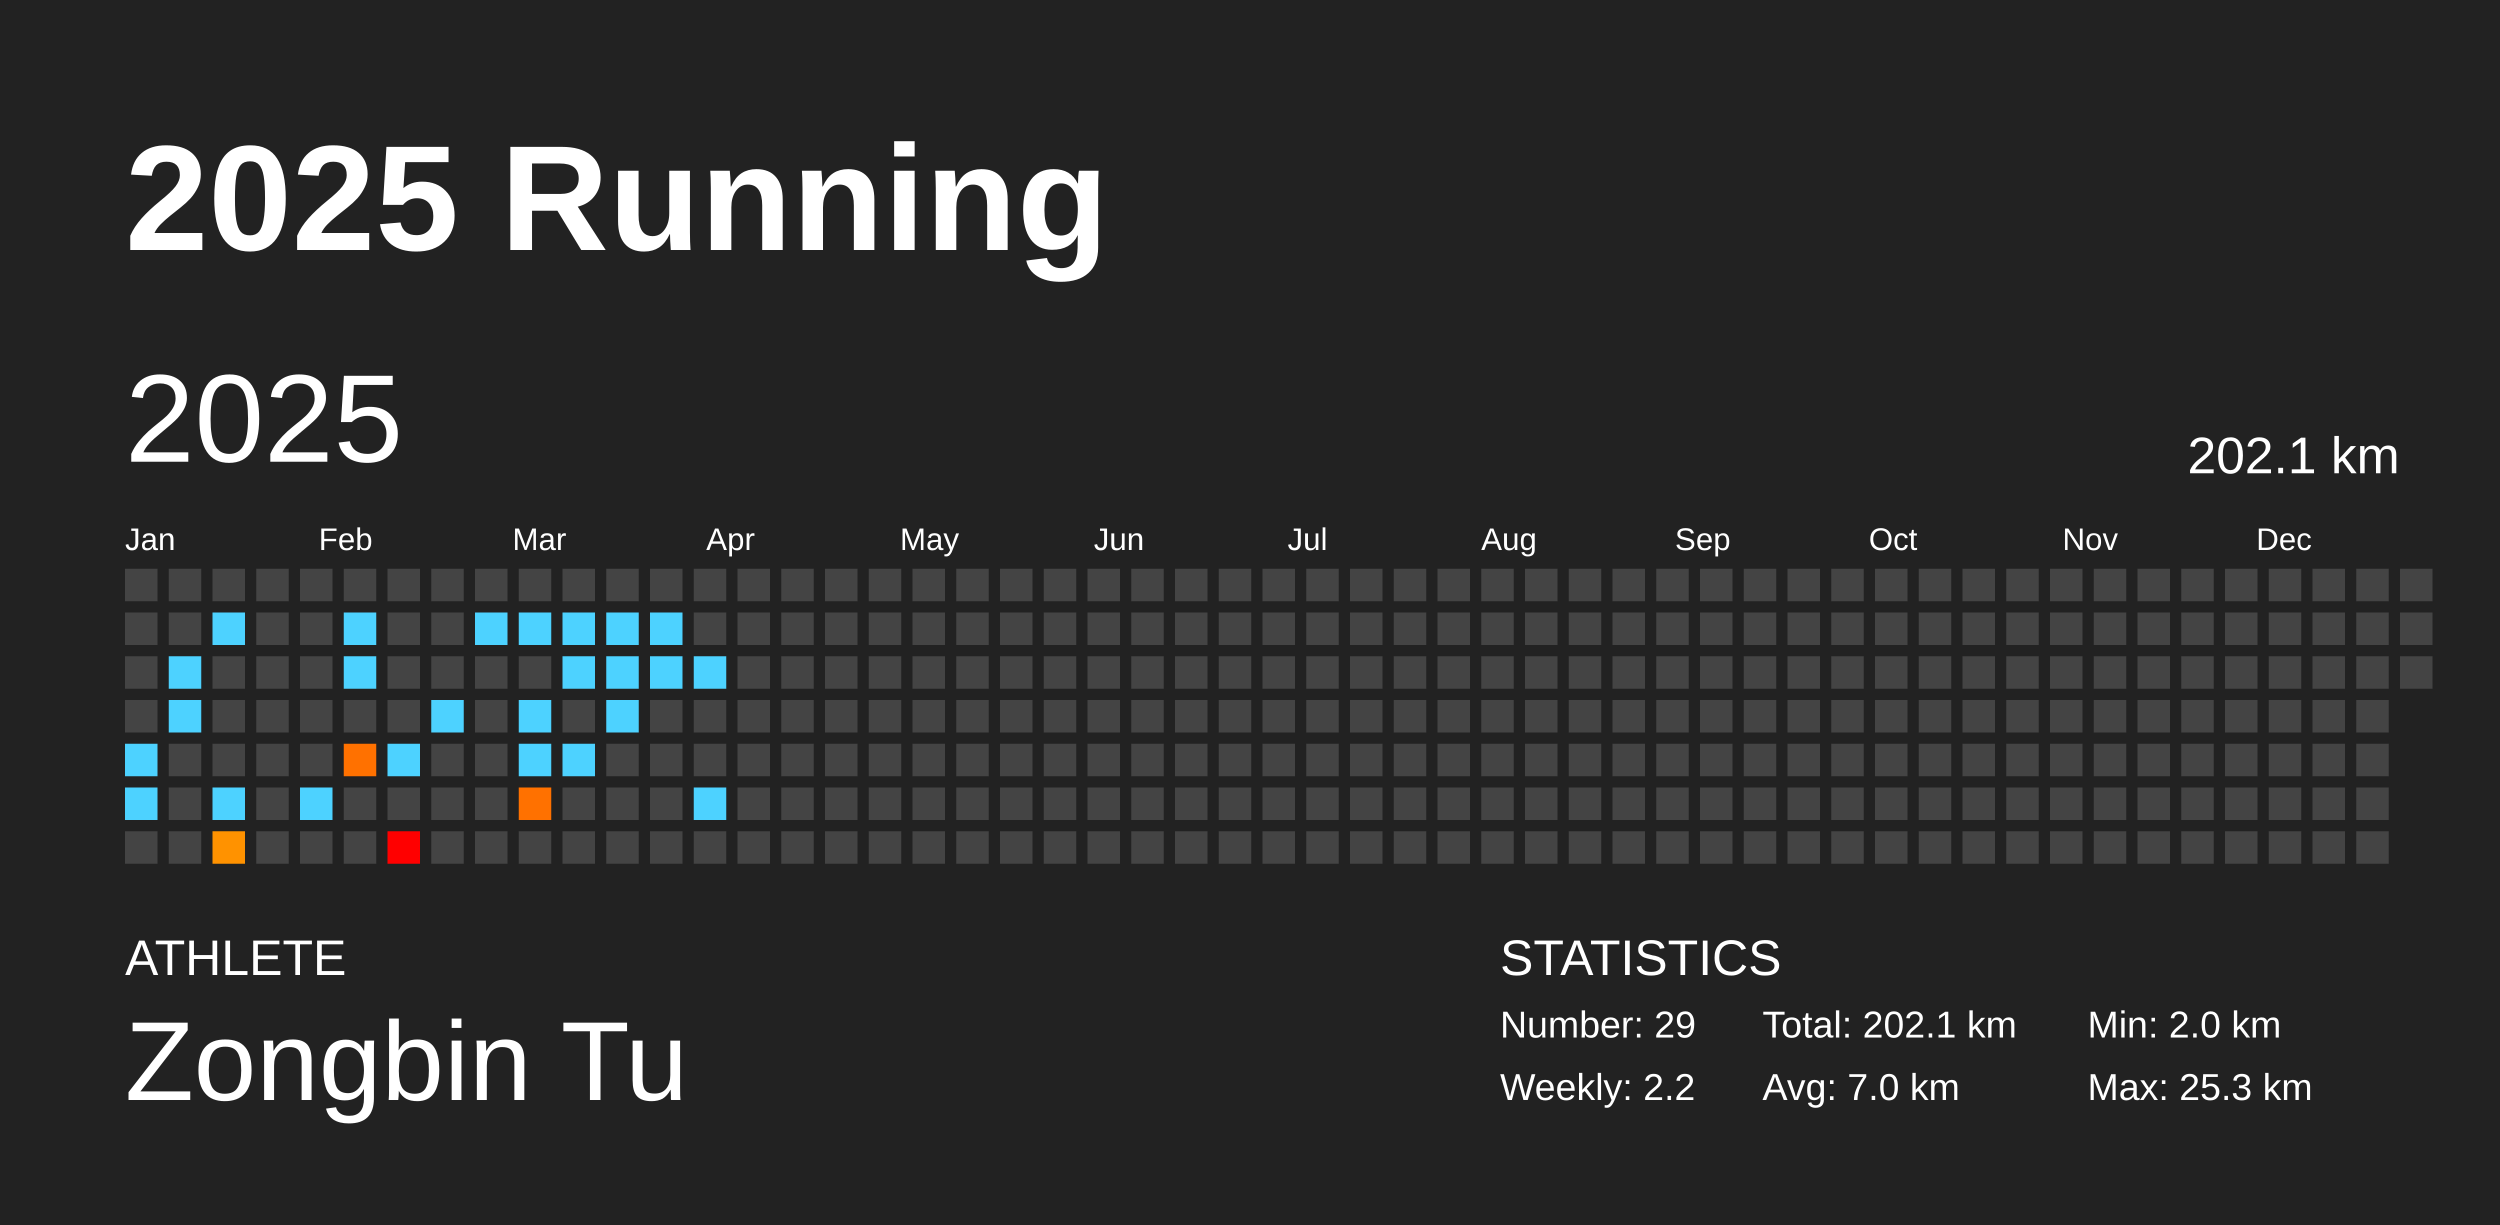
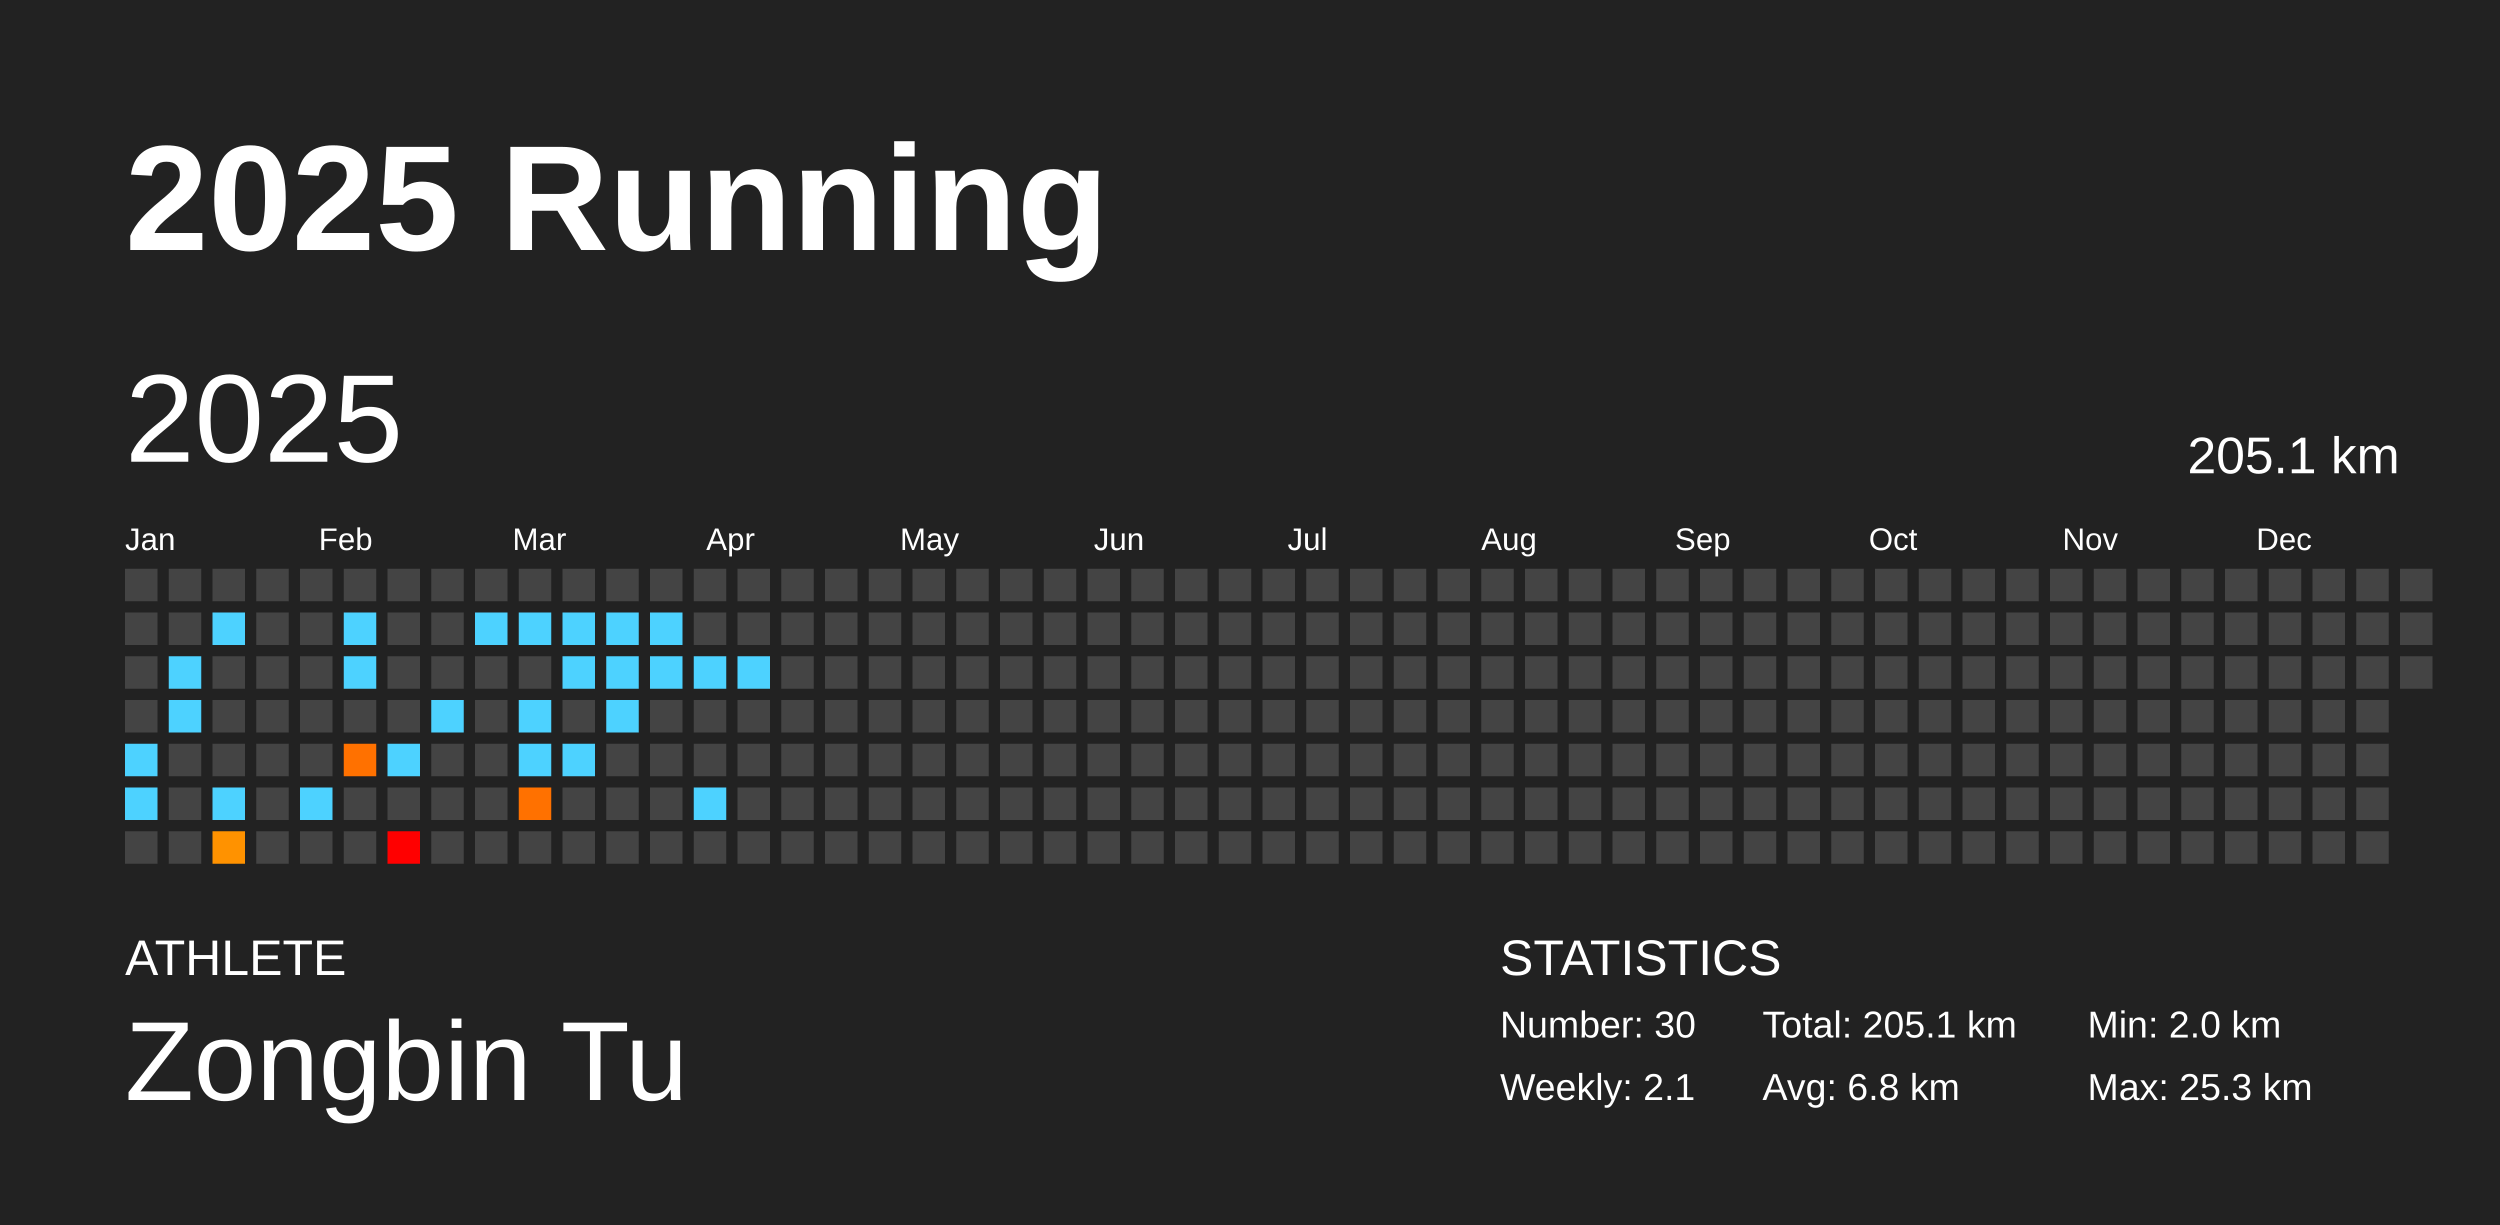
<svg xmlns="http://www.w3.org/2000/svg" baseProfile="full" height="98mm" version="1.1" viewBox="0,0,200,98" width="200mm">
  <defs />
  <rect fill="#222222" height="98" width="200" x="0" y="0" />
  <text fill="#FFFFFF" style="font-size:12px; font-family:Arial; font-weight:bold;" x="10" y="20">2025 Running</text>
  <text fill="#FFFFFF" style="font-size:4px; font-family:Arial" x="10" y="78">ATHLETE</text>
  <text fill="#FFFFFF" style="font-size:9px; font-family:Arial" x="10" y="88">Zongbin Tu</text>
  <text fill="#FFFFFF" style="font-size:4px; font-family:Arial" x="120" y="78">STATISTICS</text>
-   <text fill="#FFFFFF" style="font-size:3px; font-family:Arial" x="120" y="83">Number: 29</text>
-   <text fill="#FFFFFF" style="font-size:3px; font-family:Arial" x="120" y="88">Weekly: 2.2</text>
-   <text fill="#FFFFFF" style="font-size:3px; font-family:Arial" x="141" y="83">Total: 202.1 km</text>
-   <text fill="#FFFFFF" style="font-size:3px; font-family:Arial" x="141" y="88">Avg: 7.0 km</text>
+   <text fill="#FFFFFF" style="font-size:3px; font-family:Arial" x="120" y="83">Number: 30</text>
+   <text fill="#FFFFFF" style="font-size:3px; font-family:Arial" x="120" y="88">Weekly: 2.1</text>
+   <text fill="#FFFFFF" style="font-size:3px; font-family:Arial" x="141" y="83">Total: 205.1 km</text>
+   <text fill="#FFFFFF" style="font-size:3px; font-family:Arial" x="141" y="88">Avg: 6.8 km</text>
  <text fill="#FFFFFF" style="font-size:3px; font-family:Arial" x="167" y="83">Min: 2.0 km</text>
  <text fill="#FFFFFF" style="font-size:3px; font-family:Arial" x="167" y="88">Max: 25.3 km</text>
  <text dominant-baseline="hanging" fill="#FFFFFF" style="font-size:10.0px; font-family:Arial;" x="10" y="30">2025</text>
-   <text dominant-baseline="hanging" fill="#FFFFFF" style="font-size:4.125px; font-family:Arial;" x="175" y="35">202.1 km</text>
+   <text dominant-baseline="hanging" fill="#FFFFFF" style="font-size:4.125px; font-family:Arial;" x="175" y="35">205.1 km</text>
  <text fill="#FFFFFF" style="font-size:2.5px; font-family:Arial" x="10.0" y="44">Jan</text>
  <text fill="#FFFFFF" style="font-size:2.5px; font-family:Arial" x="25.5" y="44">Feb</text>
  <text fill="#FFFFFF" style="font-size:2.5px; font-family:Arial" x="41.0" y="44">Mar</text>
  <text fill="#FFFFFF" style="font-size:2.5px; font-family:Arial" x="56.5" y="44">Apr</text>
  <text fill="#FFFFFF" style="font-size:2.5px; font-family:Arial" x="72.0" y="44">May</text>
  <text fill="#FFFFFF" style="font-size:2.5px; font-family:Arial" x="87.5" y="44">Jun</text>
  <text fill="#FFFFFF" style="font-size:2.5px; font-family:Arial" x="103.0" y="44">Jul</text>
  <text fill="#FFFFFF" style="font-size:2.5px; font-family:Arial" x="118.5" y="44">Aug</text>
  <text fill="#FFFFFF" style="font-size:2.5px; font-family:Arial" x="134.0" y="44">Sep</text>
  <text fill="#FFFFFF" style="font-size:2.5px; font-family:Arial" x="149.5" y="44">Oct</text>
  <text fill="#FFFFFF" style="font-size:2.5px; font-family:Arial" x="165.0" y="44">Nov</text>
  <text fill="#FFFFFF" style="font-size:2.5px; font-family:Arial" x="180.5" y="44">Dec</text>
  <rect fill="#444444" height="2.6" width="2.6" x="10.0" y="45.5" />
  <rect fill="#444444" height="2.6" width="2.6" x="10.0" y="49.0" />
  <rect fill="#444444" height="2.6" width="2.6" x="10.0" y="52.5" />
  <rect fill="#444444" height="2.6" width="2.6" x="10.0" y="56.0" />
  <rect fill="#4dd2ff" height="2.6" width="2.6" x="10.0" y="59.5" />
  <rect fill="#4dd2ff" height="2.6" width="2.6" x="10.0" y="63.0" />
  <rect fill="#444444" height="2.6" width="2.6" x="10.0" y="66.5" />
  <rect fill="#444444" height="2.6" width="2.6" x="13.5" y="45.5" />
  <rect fill="#444444" height="2.6" width="2.6" x="13.5" y="49.0" />
  <rect fill="#4dd2ff" height="2.6" width="2.6" x="13.5" y="52.5" />
  <rect fill="#4dd2ff" height="2.6" width="2.6" x="13.5" y="56.0" />
  <rect fill="#444444" height="2.6" width="2.6" x="13.5" y="59.5" />
  <rect fill="#444444" height="2.6" width="2.6" x="13.5" y="63.0" />
  <rect fill="#444444" height="2.6" width="2.6" x="13.5" y="66.5" />
  <rect fill="#444444" height="2.6" width="2.6" x="17.0" y="45.5" />
  <rect fill="#4dd2ff" height="2.6" width="2.6" x="17.0" y="49.0" />
  <rect fill="#444444" height="2.6" width="2.6" x="17.0" y="52.5" />
  <rect fill="#444444" height="2.6" width="2.6" x="17.0" y="56.0" />
  <rect fill="#444444" height="2.6" width="2.6" x="17.0" y="59.5" />
  <rect fill="#4dd2ff" height="2.6" width="2.6" x="17.0" y="63.0" />
  <rect fill="#ff9200" height="2.6" width="2.6" x="17.0" y="66.5" />
  <rect fill="#444444" height="2.6" width="2.6" x="20.5" y="45.5" />
  <rect fill="#444444" height="2.6" width="2.6" x="20.5" y="49.0" />
  <rect fill="#444444" height="2.6" width="2.6" x="20.5" y="52.5" />
  <rect fill="#444444" height="2.6" width="2.6" x="20.5" y="56.0" />
  <rect fill="#444444" height="2.6" width="2.6" x="20.5" y="59.5" />
  <rect fill="#444444" height="2.6" width="2.6" x="20.5" y="63.0" />
  <rect fill="#444444" height="2.6" width="2.6" x="20.5" y="66.5" />
  <rect fill="#444444" height="2.6" width="2.6" x="24.0" y="45.5" />
  <rect fill="#444444" height="2.6" width="2.6" x="24.0" y="49.0" />
  <rect fill="#444444" height="2.6" width="2.6" x="24.0" y="52.5" />
  <rect fill="#444444" height="2.6" width="2.6" x="24.0" y="56.0" />
  <rect fill="#444444" height="2.6" width="2.6" x="24.0" y="59.5" />
  <rect fill="#4dd2ff" height="2.6" width="2.6" x="24.0" y="63.0" />
  <rect fill="#444444" height="2.6" width="2.6" x="24.0" y="66.5" />
  <rect fill="#444444" height="2.6" width="2.6" x="27.5" y="45.5" />
  <rect fill="#4dd2ff" height="2.6" width="2.6" x="27.5" y="49.0" />
  <rect fill="#4dd2ff" height="2.6" width="2.6" x="27.5" y="52.5" />
  <rect fill="#444444" height="2.6" width="2.6" x="27.5" y="56.0" />
  <rect fill="#ff7100" height="2.6" width="2.6" x="27.5" y="59.5" />
  <rect fill="#444444" height="2.6" width="2.6" x="27.5" y="63.0" />
  <rect fill="#444444" height="2.6" width="2.6" x="27.5" y="66.5" />
  <rect fill="#444444" height="2.6" width="2.6" x="31.0" y="45.5" />
  <rect fill="#444444" height="2.6" width="2.6" x="31.0" y="49.0" />
  <rect fill="#444444" height="2.6" width="2.6" x="31.0" y="52.5" />
  <rect fill="#444444" height="2.6" width="2.6" x="31.0" y="56.0" />
  <rect fill="#4dd2ff" height="2.6" width="2.6" x="31.0" y="59.5" />
  <rect fill="#444444" height="2.6" width="2.6" x="31.0" y="63.0" />
  <rect fill="red" height="2.6" width="2.6" x="31.0" y="66.5" />
  <rect fill="#444444" height="2.6" width="2.6" x="34.5" y="45.5" />
  <rect fill="#444444" height="2.6" width="2.6" x="34.5" y="49.0" />
  <rect fill="#444444" height="2.6" width="2.6" x="34.5" y="52.5" />
  <rect fill="#4dd2ff" height="2.6" width="2.6" x="34.5" y="56.0" />
  <rect fill="#444444" height="2.6" width="2.6" x="34.5" y="59.5" />
  <rect fill="#444444" height="2.6" width="2.6" x="34.5" y="63.0" />
  <rect fill="#444444" height="2.6" width="2.6" x="34.5" y="66.5" />
  <rect fill="#444444" height="2.6" width="2.6" x="38.0" y="45.5" />
  <rect fill="#4dd2ff" height="2.6" width="2.6" x="38.0" y="49.0" />
  <rect fill="#444444" height="2.6" width="2.6" x="38.0" y="52.5" />
  <rect fill="#444444" height="2.6" width="2.6" x="38.0" y="56.0" />
  <rect fill="#444444" height="2.6" width="2.6" x="38.0" y="59.5" />
  <rect fill="#444444" height="2.6" width="2.6" x="38.0" y="63.0" />
  <rect fill="#444444" height="2.6" width="2.6" x="38.0" y="66.5" />
  <rect fill="#444444" height="2.6" width="2.6" x="41.5" y="45.5" />
  <rect fill="#4dd2ff" height="2.6" width="2.6" x="41.5" y="49.0" />
  <rect fill="#444444" height="2.6" width="2.6" x="41.5" y="52.5" />
  <rect fill="#4dd2ff" height="2.6" width="2.6" x="41.5" y="56.0" />
  <rect fill="#4dd2ff" height="2.6" width="2.6" x="41.5" y="59.5" />
  <rect fill="#ff7100" height="2.6" width="2.6" x="41.5" y="63.0" />
  <rect fill="#444444" height="2.6" width="2.6" x="41.5" y="66.5" />
  <rect fill="#444444" height="2.6" width="2.6" x="45.0" y="45.5" />
  <rect fill="#4dd2ff" height="2.6" width="2.6" x="45.0" y="49.0" />
  <rect fill="#4dd2ff" height="2.6" width="2.6" x="45.0" y="52.5" />
  <rect fill="#444444" height="2.6" width="2.6" x="45.0" y="56.0" />
  <rect fill="#4dd2ff" height="2.6" width="2.6" x="45.0" y="59.5" />
  <rect fill="#444444" height="2.6" width="2.6" x="45.0" y="63.0" />
  <rect fill="#444444" height="2.6" width="2.6" x="45.0" y="66.5" />
  <rect fill="#444444" height="2.6" width="2.6" x="48.5" y="45.5" />
  <rect fill="#4dd2ff" height="2.6" width="2.6" x="48.5" y="49.0" />
  <rect fill="#4dd2ff" height="2.6" width="2.6" x="48.5" y="52.5" />
  <rect fill="#4dd2ff" height="2.6" width="2.6" x="48.5" y="56.0" />
  <rect fill="#444444" height="2.6" width="2.6" x="48.5" y="59.5" />
  <rect fill="#444444" height="2.6" width="2.6" x="48.5" y="63.0" />
  <rect fill="#444444" height="2.6" width="2.6" x="48.5" y="66.5" />
  <rect fill="#444444" height="2.6" width="2.6" x="52.0" y="45.5" />
  <rect fill="#4dd2ff" height="2.6" width="2.6" x="52.0" y="49.0" />
  <rect fill="#4dd2ff" height="2.6" width="2.6" x="52.0" y="52.5" />
  <rect fill="#444444" height="2.6" width="2.6" x="52.0" y="56.0" />
  <rect fill="#444444" height="2.6" width="2.6" x="52.0" y="59.5" />
  <rect fill="#444444" height="2.6" width="2.6" x="52.0" y="63.0" />
  <rect fill="#444444" height="2.6" width="2.6" x="52.0" y="66.5" />
  <rect fill="#444444" height="2.6" width="2.6" x="55.5" y="45.5" />
  <rect fill="#444444" height="2.6" width="2.6" x="55.5" y="49.0" />
  <rect fill="#4dd2ff" height="2.6" width="2.6" x="55.5" y="52.5" />
  <rect fill="#444444" height="2.6" width="2.6" x="55.5" y="56.0" />
  <rect fill="#444444" height="2.6" width="2.6" x="55.5" y="59.5" />
  <rect fill="#4dd2ff" height="2.6" width="2.6" x="55.5" y="63.0" />
  <rect fill="#444444" height="2.6" width="2.6" x="55.5" y="66.5" />
  <rect fill="#444444" height="2.6" width="2.6" x="59.0" y="45.5" />
  <rect fill="#444444" height="2.6" width="2.6" x="59.0" y="49.0" />
-   <rect fill="#444444" height="2.6" width="2.6" x="59.0" y="52.5" />
+   <rect fill="#4dd2ff" height="2.6" width="2.6" x="59.0" y="52.5" />
  <rect fill="#444444" height="2.6" width="2.6" x="59.0" y="56.0" />
  <rect fill="#444444" height="2.6" width="2.6" x="59.0" y="59.5" />
  <rect fill="#444444" height="2.6" width="2.6" x="59.0" y="63.0" />
  <rect fill="#444444" height="2.6" width="2.6" x="59.0" y="66.5" />
  <rect fill="#444444" height="2.6" width="2.6" x="62.5" y="45.5" />
  <rect fill="#444444" height="2.6" width="2.6" x="62.5" y="49.0" />
  <rect fill="#444444" height="2.6" width="2.6" x="62.5" y="52.5" />
  <rect fill="#444444" height="2.6" width="2.6" x="62.5" y="56.0" />
  <rect fill="#444444" height="2.6" width="2.6" x="62.5" y="59.5" />
  <rect fill="#444444" height="2.6" width="2.6" x="62.5" y="63.0" />
  <rect fill="#444444" height="2.6" width="2.6" x="62.5" y="66.5" />
  <rect fill="#444444" height="2.6" width="2.6" x="66.0" y="45.5" />
  <rect fill="#444444" height="2.6" width="2.6" x="66.0" y="49.0" />
  <rect fill="#444444" height="2.6" width="2.6" x="66.0" y="52.5" />
  <rect fill="#444444" height="2.6" width="2.6" x="66.0" y="56.0" />
  <rect fill="#444444" height="2.6" width="2.6" x="66.0" y="59.5" />
  <rect fill="#444444" height="2.6" width="2.6" x="66.0" y="63.0" />
  <rect fill="#444444" height="2.6" width="2.6" x="66.0" y="66.5" />
  <rect fill="#444444" height="2.6" width="2.6" x="69.5" y="45.5" />
  <rect fill="#444444" height="2.6" width="2.6" x="69.5" y="49.0" />
  <rect fill="#444444" height="2.6" width="2.6" x="69.5" y="52.5" />
  <rect fill="#444444" height="2.6" width="2.6" x="69.5" y="56.0" />
  <rect fill="#444444" height="2.6" width="2.6" x="69.5" y="59.5" />
  <rect fill="#444444" height="2.6" width="2.6" x="69.5" y="63.0" />
  <rect fill="#444444" height="2.6" width="2.6" x="69.5" y="66.5" />
  <rect fill="#444444" height="2.6" width="2.6" x="73.0" y="45.5" />
  <rect fill="#444444" height="2.6" width="2.6" x="73.0" y="49.0" />
  <rect fill="#444444" height="2.6" width="2.6" x="73.0" y="52.5" />
  <rect fill="#444444" height="2.6" width="2.6" x="73.0" y="56.0" />
  <rect fill="#444444" height="2.6" width="2.6" x="73.0" y="59.5" />
  <rect fill="#444444" height="2.6" width="2.6" x="73.0" y="63.0" />
  <rect fill="#444444" height="2.6" width="2.6" x="73.0" y="66.5" />
  <rect fill="#444444" height="2.6" width="2.6" x="76.5" y="45.5" />
  <rect fill="#444444" height="2.6" width="2.6" x="76.5" y="49.0" />
  <rect fill="#444444" height="2.6" width="2.6" x="76.5" y="52.5" />
  <rect fill="#444444" height="2.6" width="2.6" x="76.5" y="56.0" />
  <rect fill="#444444" height="2.6" width="2.6" x="76.5" y="59.5" />
  <rect fill="#444444" height="2.6" width="2.6" x="76.5" y="63.0" />
  <rect fill="#444444" height="2.6" width="2.6" x="76.5" y="66.5" />
  <rect fill="#444444" height="2.6" width="2.6" x="80.0" y="45.5" />
  <rect fill="#444444" height="2.6" width="2.6" x="80.0" y="49.0" />
  <rect fill="#444444" height="2.6" width="2.6" x="80.0" y="52.5" />
  <rect fill="#444444" height="2.6" width="2.6" x="80.0" y="56.0" />
  <rect fill="#444444" height="2.6" width="2.6" x="80.0" y="59.5" />
  <rect fill="#444444" height="2.6" width="2.6" x="80.0" y="63.0" />
  <rect fill="#444444" height="2.6" width="2.6" x="80.0" y="66.5" />
  <rect fill="#444444" height="2.6" width="2.6" x="83.5" y="45.5" />
  <rect fill="#444444" height="2.6" width="2.6" x="83.5" y="49.0" />
  <rect fill="#444444" height="2.6" width="2.6" x="83.5" y="52.5" />
  <rect fill="#444444" height="2.6" width="2.6" x="83.5" y="56.0" />
  <rect fill="#444444" height="2.6" width="2.6" x="83.5" y="59.5" />
  <rect fill="#444444" height="2.6" width="2.6" x="83.5" y="63.0" />
  <rect fill="#444444" height="2.6" width="2.6" x="83.5" y="66.5" />
  <rect fill="#444444" height="2.6" width="2.6" x="87.0" y="45.5" />
  <rect fill="#444444" height="2.6" width="2.6" x="87.0" y="49.0" />
  <rect fill="#444444" height="2.6" width="2.6" x="87.0" y="52.5" />
  <rect fill="#444444" height="2.6" width="2.6" x="87.0" y="56.0" />
  <rect fill="#444444" height="2.6" width="2.6" x="87.0" y="59.5" />
  <rect fill="#444444" height="2.6" width="2.6" x="87.0" y="63.0" />
  <rect fill="#444444" height="2.6" width="2.6" x="87.0" y="66.5" />
  <rect fill="#444444" height="2.6" width="2.6" x="90.5" y="45.5" />
  <rect fill="#444444" height="2.6" width="2.6" x="90.5" y="49.0" />
  <rect fill="#444444" height="2.6" width="2.6" x="90.5" y="52.5" />
  <rect fill="#444444" height="2.6" width="2.6" x="90.5" y="56.0" />
  <rect fill="#444444" height="2.6" width="2.6" x="90.5" y="59.5" />
  <rect fill="#444444" height="2.6" width="2.6" x="90.5" y="63.0" />
  <rect fill="#444444" height="2.6" width="2.6" x="90.5" y="66.5" />
  <rect fill="#444444" height="2.6" width="2.6" x="94.0" y="45.5" />
  <rect fill="#444444" height="2.6" width="2.6" x="94.0" y="49.0" />
  <rect fill="#444444" height="2.6" width="2.6" x="94.0" y="52.5" />
  <rect fill="#444444" height="2.6" width="2.6" x="94.0" y="56.0" />
  <rect fill="#444444" height="2.6" width="2.6" x="94.0" y="59.5" />
  <rect fill="#444444" height="2.6" width="2.6" x="94.0" y="63.0" />
  <rect fill="#444444" height="2.6" width="2.6" x="94.0" y="66.5" />
  <rect fill="#444444" height="2.6" width="2.6" x="97.5" y="45.5" />
  <rect fill="#444444" height="2.6" width="2.6" x="97.5" y="49.0" />
  <rect fill="#444444" height="2.6" width="2.6" x="97.5" y="52.5" />
  <rect fill="#444444" height="2.6" width="2.6" x="97.5" y="56.0" />
  <rect fill="#444444" height="2.6" width="2.6" x="97.5" y="59.5" />
  <rect fill="#444444" height="2.6" width="2.6" x="97.5" y="63.0" />
  <rect fill="#444444" height="2.6" width="2.6" x="97.5" y="66.5" />
  <rect fill="#444444" height="2.6" width="2.6" x="101.0" y="45.5" />
  <rect fill="#444444" height="2.6" width="2.6" x="101.0" y="49.0" />
  <rect fill="#444444" height="2.6" width="2.6" x="101.0" y="52.5" />
  <rect fill="#444444" height="2.6" width="2.6" x="101.0" y="56.0" />
  <rect fill="#444444" height="2.6" width="2.6" x="101.0" y="59.5" />
  <rect fill="#444444" height="2.6" width="2.6" x="101.0" y="63.0" />
  <rect fill="#444444" height="2.6" width="2.6" x="101.0" y="66.5" />
  <rect fill="#444444" height="2.6" width="2.6" x="104.5" y="45.5" />
  <rect fill="#444444" height="2.6" width="2.6" x="104.5" y="49.0" />
  <rect fill="#444444" height="2.6" width="2.6" x="104.5" y="52.5" />
  <rect fill="#444444" height="2.6" width="2.6" x="104.5" y="56.0" />
  <rect fill="#444444" height="2.6" width="2.6" x="104.5" y="59.5" />
  <rect fill="#444444" height="2.6" width="2.6" x="104.5" y="63.0" />
  <rect fill="#444444" height="2.6" width="2.6" x="104.5" y="66.5" />
  <rect fill="#444444" height="2.6" width="2.6" x="108.0" y="45.5" />
  <rect fill="#444444" height="2.6" width="2.6" x="108.0" y="49.0" />
  <rect fill="#444444" height="2.6" width="2.6" x="108.0" y="52.5" />
  <rect fill="#444444" height="2.6" width="2.6" x="108.0" y="56.0" />
  <rect fill="#444444" height="2.6" width="2.6" x="108.0" y="59.5" />
  <rect fill="#444444" height="2.6" width="2.6" x="108.0" y="63.0" />
  <rect fill="#444444" height="2.6" width="2.6" x="108.0" y="66.5" />
  <rect fill="#444444" height="2.6" width="2.6" x="111.5" y="45.5" />
  <rect fill="#444444" height="2.6" width="2.6" x="111.5" y="49.0" />
  <rect fill="#444444" height="2.6" width="2.6" x="111.5" y="52.5" />
  <rect fill="#444444" height="2.6" width="2.6" x="111.5" y="56.0" />
  <rect fill="#444444" height="2.6" width="2.6" x="111.5" y="59.5" />
  <rect fill="#444444" height="2.6" width="2.6" x="111.5" y="63.0" />
  <rect fill="#444444" height="2.6" width="2.6" x="111.5" y="66.5" />
  <rect fill="#444444" height="2.6" width="2.6" x="115.0" y="45.5" />
  <rect fill="#444444" height="2.6" width="2.6" x="115.0" y="49.0" />
  <rect fill="#444444" height="2.6" width="2.6" x="115.0" y="52.5" />
  <rect fill="#444444" height="2.6" width="2.6" x="115.0" y="56.0" />
  <rect fill="#444444" height="2.6" width="2.6" x="115.0" y="59.5" />
  <rect fill="#444444" height="2.6" width="2.6" x="115.0" y="63.0" />
  <rect fill="#444444" height="2.6" width="2.6" x="115.0" y="66.5" />
  <rect fill="#444444" height="2.6" width="2.6" x="118.5" y="45.5" />
  <rect fill="#444444" height="2.6" width="2.6" x="118.5" y="49.0" />
  <rect fill="#444444" height="2.6" width="2.6" x="118.5" y="52.5" />
  <rect fill="#444444" height="2.6" width="2.6" x="118.5" y="56.0" />
  <rect fill="#444444" height="2.6" width="2.6" x="118.5" y="59.5" />
  <rect fill="#444444" height="2.6" width="2.6" x="118.5" y="63.0" />
  <rect fill="#444444" height="2.6" width="2.6" x="118.5" y="66.5" />
  <rect fill="#444444" height="2.6" width="2.6" x="122.0" y="45.5" />
  <rect fill="#444444" height="2.6" width="2.6" x="122.0" y="49.0" />
  <rect fill="#444444" height="2.6" width="2.6" x="122.0" y="52.5" />
  <rect fill="#444444" height="2.6" width="2.6" x="122.0" y="56.0" />
  <rect fill="#444444" height="2.6" width="2.6" x="122.0" y="59.5" />
  <rect fill="#444444" height="2.6" width="2.6" x="122.0" y="63.0" />
  <rect fill="#444444" height="2.6" width="2.6" x="122.0" y="66.5" />
  <rect fill="#444444" height="2.6" width="2.6" x="125.5" y="45.5" />
  <rect fill="#444444" height="2.6" width="2.6" x="125.5" y="49.0" />
  <rect fill="#444444" height="2.6" width="2.6" x="125.5" y="52.5" />
  <rect fill="#444444" height="2.6" width="2.6" x="125.5" y="56.0" />
  <rect fill="#444444" height="2.6" width="2.6" x="125.5" y="59.5" />
  <rect fill="#444444" height="2.6" width="2.6" x="125.5" y="63.0" />
  <rect fill="#444444" height="2.6" width="2.6" x="125.5" y="66.5" />
  <rect fill="#444444" height="2.6" width="2.6" x="129.0" y="45.5" />
  <rect fill="#444444" height="2.6" width="2.6" x="129.0" y="49.0" />
  <rect fill="#444444" height="2.6" width="2.6" x="129.0" y="52.5" />
  <rect fill="#444444" height="2.6" width="2.6" x="129.0" y="56.0" />
  <rect fill="#444444" height="2.6" width="2.6" x="129.0" y="59.5" />
  <rect fill="#444444" height="2.6" width="2.6" x="129.0" y="63.0" />
  <rect fill="#444444" height="2.6" width="2.6" x="129.0" y="66.5" />
  <rect fill="#444444" height="2.6" width="2.6" x="132.5" y="45.5" />
  <rect fill="#444444" height="2.6" width="2.6" x="132.5" y="49.0" />
  <rect fill="#444444" height="2.6" width="2.6" x="132.5" y="52.5" />
  <rect fill="#444444" height="2.6" width="2.6" x="132.5" y="56.0" />
  <rect fill="#444444" height="2.6" width="2.6" x="132.5" y="59.5" />
  <rect fill="#444444" height="2.6" width="2.6" x="132.5" y="63.0" />
  <rect fill="#444444" height="2.6" width="2.6" x="132.5" y="66.5" />
  <rect fill="#444444" height="2.6" width="2.6" x="136.0" y="45.5" />
  <rect fill="#444444" height="2.6" width="2.6" x="136.0" y="49.0" />
  <rect fill="#444444" height="2.6" width="2.6" x="136.0" y="52.5" />
  <rect fill="#444444" height="2.6" width="2.6" x="136.0" y="56.0" />
  <rect fill="#444444" height="2.6" width="2.6" x="136.0" y="59.5" />
  <rect fill="#444444" height="2.6" width="2.6" x="136.0" y="63.0" />
  <rect fill="#444444" height="2.6" width="2.6" x="136.0" y="66.5" />
  <rect fill="#444444" height="2.6" width="2.6" x="139.5" y="45.5" />
  <rect fill="#444444" height="2.6" width="2.6" x="139.5" y="49.0" />
  <rect fill="#444444" height="2.6" width="2.6" x="139.5" y="52.5" />
  <rect fill="#444444" height="2.6" width="2.6" x="139.5" y="56.0" />
  <rect fill="#444444" height="2.6" width="2.6" x="139.5" y="59.5" />
  <rect fill="#444444" height="2.6" width="2.6" x="139.5" y="63.0" />
  <rect fill="#444444" height="2.6" width="2.6" x="139.5" y="66.5" />
  <rect fill="#444444" height="2.6" width="2.6" x="143.0" y="45.5" />
  <rect fill="#444444" height="2.6" width="2.6" x="143.0" y="49.0" />
  <rect fill="#444444" height="2.6" width="2.6" x="143.0" y="52.5" />
  <rect fill="#444444" height="2.6" width="2.6" x="143.0" y="56.0" />
  <rect fill="#444444" height="2.6" width="2.6" x="143.0" y="59.5" />
  <rect fill="#444444" height="2.6" width="2.6" x="143.0" y="63.0" />
  <rect fill="#444444" height="2.6" width="2.6" x="143.0" y="66.5" />
  <rect fill="#444444" height="2.6" width="2.6" x="146.5" y="45.5" />
  <rect fill="#444444" height="2.6" width="2.6" x="146.5" y="49.0" />
  <rect fill="#444444" height="2.6" width="2.6" x="146.5" y="52.5" />
  <rect fill="#444444" height="2.6" width="2.6" x="146.5" y="56.0" />
  <rect fill="#444444" height="2.6" width="2.6" x="146.5" y="59.5" />
  <rect fill="#444444" height="2.6" width="2.6" x="146.5" y="63.0" />
  <rect fill="#444444" height="2.6" width="2.6" x="146.5" y="66.5" />
  <rect fill="#444444" height="2.6" width="2.6" x="150.0" y="45.5" />
  <rect fill="#444444" height="2.6" width="2.6" x="150.0" y="49.0" />
  <rect fill="#444444" height="2.6" width="2.6" x="150.0" y="52.5" />
  <rect fill="#444444" height="2.6" width="2.6" x="150.0" y="56.0" />
  <rect fill="#444444" height="2.6" width="2.6" x="150.0" y="59.5" />
  <rect fill="#444444" height="2.6" width="2.6" x="150.0" y="63.0" />
  <rect fill="#444444" height="2.6" width="2.6" x="150.0" y="66.5" />
  <rect fill="#444444" height="2.6" width="2.6" x="153.5" y="45.5" />
  <rect fill="#444444" height="2.6" width="2.6" x="153.5" y="49.0" />
  <rect fill="#444444" height="2.6" width="2.6" x="153.5" y="52.5" />
  <rect fill="#444444" height="2.6" width="2.6" x="153.5" y="56.0" />
  <rect fill="#444444" height="2.6" width="2.6" x="153.5" y="59.5" />
  <rect fill="#444444" height="2.6" width="2.6" x="153.5" y="63.0" />
  <rect fill="#444444" height="2.6" width="2.6" x="153.5" y="66.5" />
  <rect fill="#444444" height="2.6" width="2.6" x="157.0" y="45.5" />
  <rect fill="#444444" height="2.6" width="2.6" x="157.0" y="49.0" />
  <rect fill="#444444" height="2.6" width="2.6" x="157.0" y="52.5" />
  <rect fill="#444444" height="2.6" width="2.6" x="157.0" y="56.0" />
  <rect fill="#444444" height="2.6" width="2.6" x="157.0" y="59.5" />
  <rect fill="#444444" height="2.6" width="2.6" x="157.0" y="63.0" />
  <rect fill="#444444" height="2.6" width="2.6" x="157.0" y="66.5" />
  <rect fill="#444444" height="2.6" width="2.6" x="160.5" y="45.5" />
  <rect fill="#444444" height="2.6" width="2.6" x="160.5" y="49.0" />
  <rect fill="#444444" height="2.6" width="2.6" x="160.5" y="52.5" />
  <rect fill="#444444" height="2.6" width="2.6" x="160.5" y="56.0" />
  <rect fill="#444444" height="2.6" width="2.6" x="160.5" y="59.5" />
  <rect fill="#444444" height="2.6" width="2.6" x="160.5" y="63.0" />
  <rect fill="#444444" height="2.6" width="2.6" x="160.5" y="66.5" />
  <rect fill="#444444" height="2.6" width="2.6" x="164.0" y="45.5" />
  <rect fill="#444444" height="2.6" width="2.6" x="164.0" y="49.0" />
  <rect fill="#444444" height="2.6" width="2.6" x="164.0" y="52.5" />
  <rect fill="#444444" height="2.6" width="2.6" x="164.0" y="56.0" />
  <rect fill="#444444" height="2.6" width="2.6" x="164.0" y="59.5" />
  <rect fill="#444444" height="2.6" width="2.6" x="164.0" y="63.0" />
  <rect fill="#444444" height="2.6" width="2.6" x="164.0" y="66.5" />
  <rect fill="#444444" height="2.6" width="2.6" x="167.5" y="45.5" />
  <rect fill="#444444" height="2.6" width="2.6" x="167.5" y="49.0" />
  <rect fill="#444444" height="2.6" width="2.6" x="167.5" y="52.5" />
  <rect fill="#444444" height="2.6" width="2.6" x="167.5" y="56.0" />
  <rect fill="#444444" height="2.6" width="2.6" x="167.5" y="59.5" />
  <rect fill="#444444" height="2.6" width="2.6" x="167.5" y="63.0" />
  <rect fill="#444444" height="2.6" width="2.6" x="167.5" y="66.5" />
  <rect fill="#444444" height="2.6" width="2.6" x="171.0" y="45.5" />
  <rect fill="#444444" height="2.6" width="2.6" x="171.0" y="49.0" />
  <rect fill="#444444" height="2.6" width="2.6" x="171.0" y="52.5" />
  <rect fill="#444444" height="2.6" width="2.6" x="171.0" y="56.0" />
  <rect fill="#444444" height="2.6" width="2.6" x="171.0" y="59.5" />
  <rect fill="#444444" height="2.6" width="2.6" x="171.0" y="63.0" />
  <rect fill="#444444" height="2.6" width="2.6" x="171.0" y="66.5" />
  <rect fill="#444444" height="2.6" width="2.6" x="174.5" y="45.5" />
  <rect fill="#444444" height="2.6" width="2.6" x="174.5" y="49.0" />
  <rect fill="#444444" height="2.6" width="2.6" x="174.5" y="52.5" />
  <rect fill="#444444" height="2.6" width="2.6" x="174.5" y="56.0" />
  <rect fill="#444444" height="2.6" width="2.6" x="174.5" y="59.5" />
  <rect fill="#444444" height="2.6" width="2.6" x="174.5" y="63.0" />
  <rect fill="#444444" height="2.6" width="2.6" x="174.5" y="66.5" />
  <rect fill="#444444" height="2.6" width="2.6" x="178.0" y="45.5" />
  <rect fill="#444444" height="2.6" width="2.6" x="178.0" y="49.0" />
  <rect fill="#444444" height="2.6" width="2.6" x="178.0" y="52.5" />
  <rect fill="#444444" height="2.6" width="2.6" x="178.0" y="56.0" />
  <rect fill="#444444" height="2.6" width="2.6" x="178.0" y="59.5" />
  <rect fill="#444444" height="2.6" width="2.6" x="178.0" y="63.0" />
  <rect fill="#444444" height="2.6" width="2.6" x="178.0" y="66.5" />
  <rect fill="#444444" height="2.6" width="2.6" x="181.5" y="45.5" />
  <rect fill="#444444" height="2.6" width="2.6" x="181.5" y="49.0" />
  <rect fill="#444444" height="2.6" width="2.6" x="181.5" y="52.5" />
  <rect fill="#444444" height="2.6" width="2.6" x="181.5" y="56.0" />
  <rect fill="#444444" height="2.6" width="2.6" x="181.5" y="59.5" />
  <rect fill="#444444" height="2.6" width="2.6" x="181.5" y="63.0" />
  <rect fill="#444444" height="2.6" width="2.6" x="181.5" y="66.5" />
  <rect fill="#444444" height="2.6" width="2.6" x="185.0" y="45.5" />
  <rect fill="#444444" height="2.6" width="2.6" x="185.0" y="49.0" />
  <rect fill="#444444" height="2.6" width="2.6" x="185.0" y="52.5" />
  <rect fill="#444444" height="2.6" width="2.6" x="185.0" y="56.0" />
  <rect fill="#444444" height="2.6" width="2.6" x="185.0" y="59.5" />
  <rect fill="#444444" height="2.6" width="2.6" x="185.0" y="63.0" />
  <rect fill="#444444" height="2.6" width="2.6" x="185.0" y="66.5" />
  <rect fill="#444444" height="2.6" width="2.6" x="188.5" y="45.5" />
  <rect fill="#444444" height="2.6" width="2.6" x="188.5" y="49.0" />
  <rect fill="#444444" height="2.6" width="2.6" x="188.5" y="52.5" />
  <rect fill="#444444" height="2.6" width="2.6" x="188.5" y="56.0" />
  <rect fill="#444444" height="2.6" width="2.6" x="188.5" y="59.5" />
  <rect fill="#444444" height="2.6" width="2.6" x="188.5" y="63.0" />
  <rect fill="#444444" height="2.6" width="2.6" x="188.5" y="66.5" />
  <rect fill="#444444" height="2.6" width="2.6" x="192.0" y="45.5" />
  <rect fill="#444444" height="2.6" width="2.6" x="192.0" y="49.0" />
  <rect fill="#444444" height="2.6" width="2.6" x="192.0" y="52.5" />
</svg>
